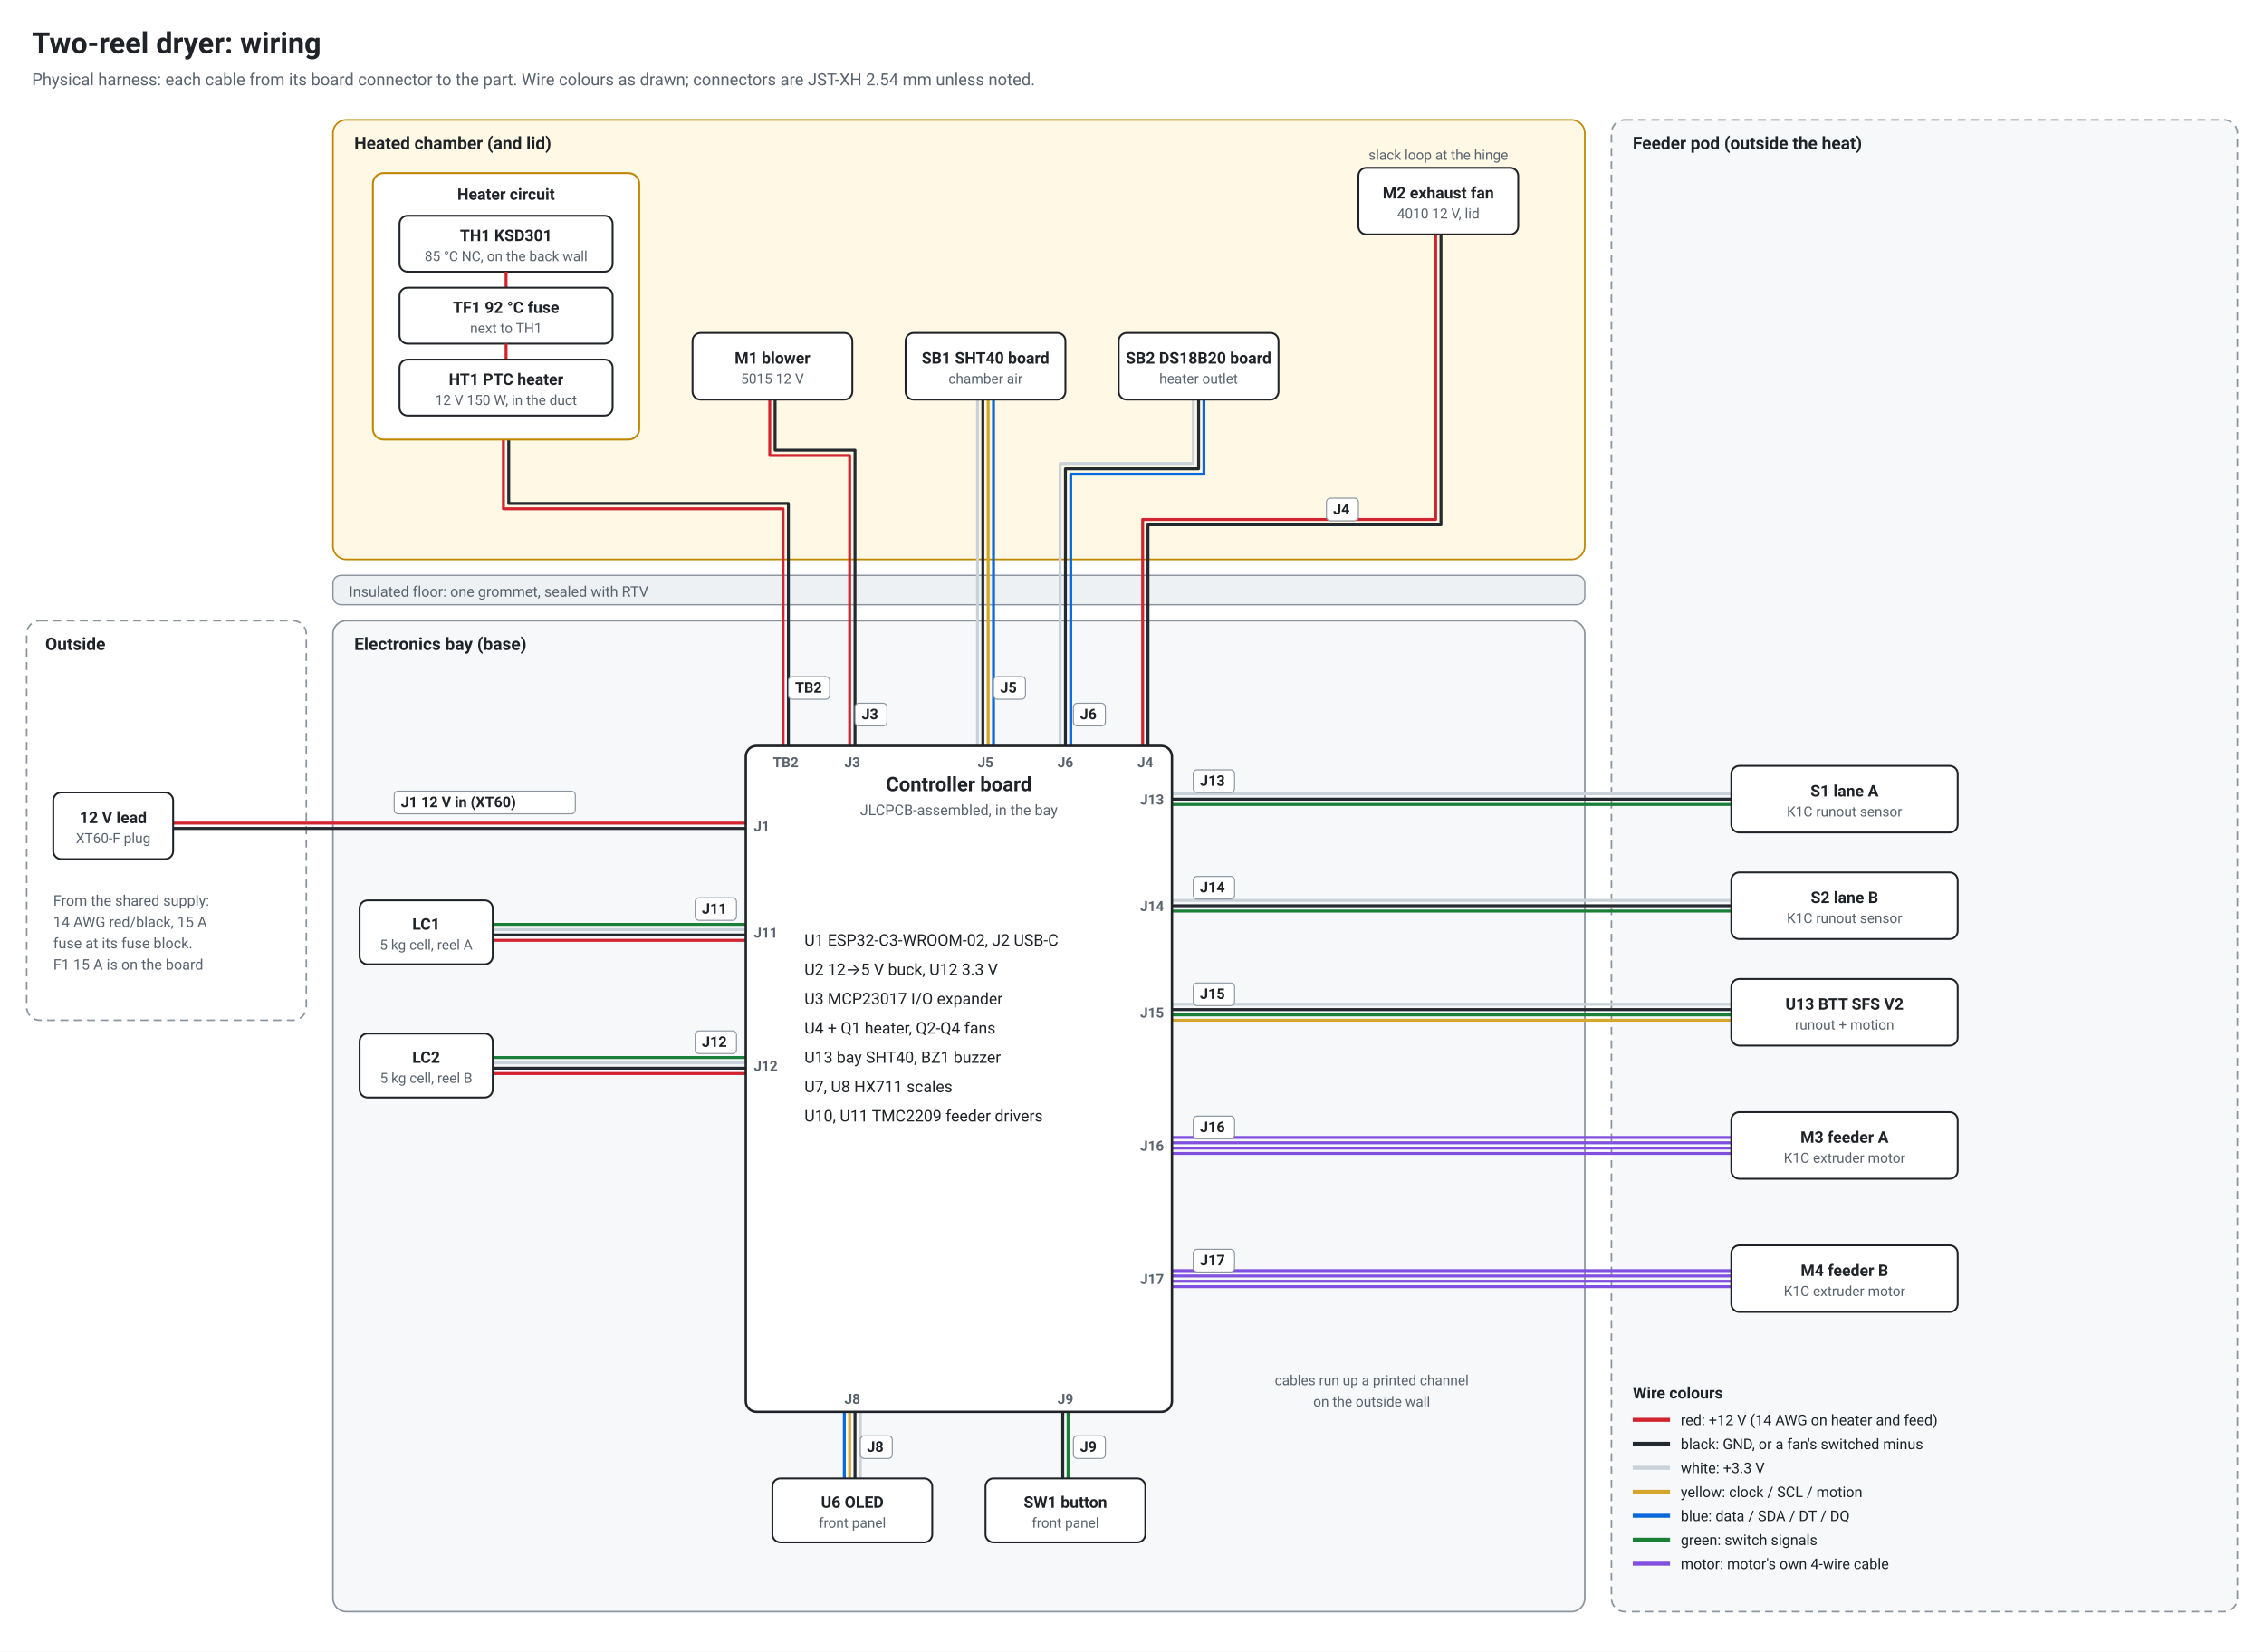
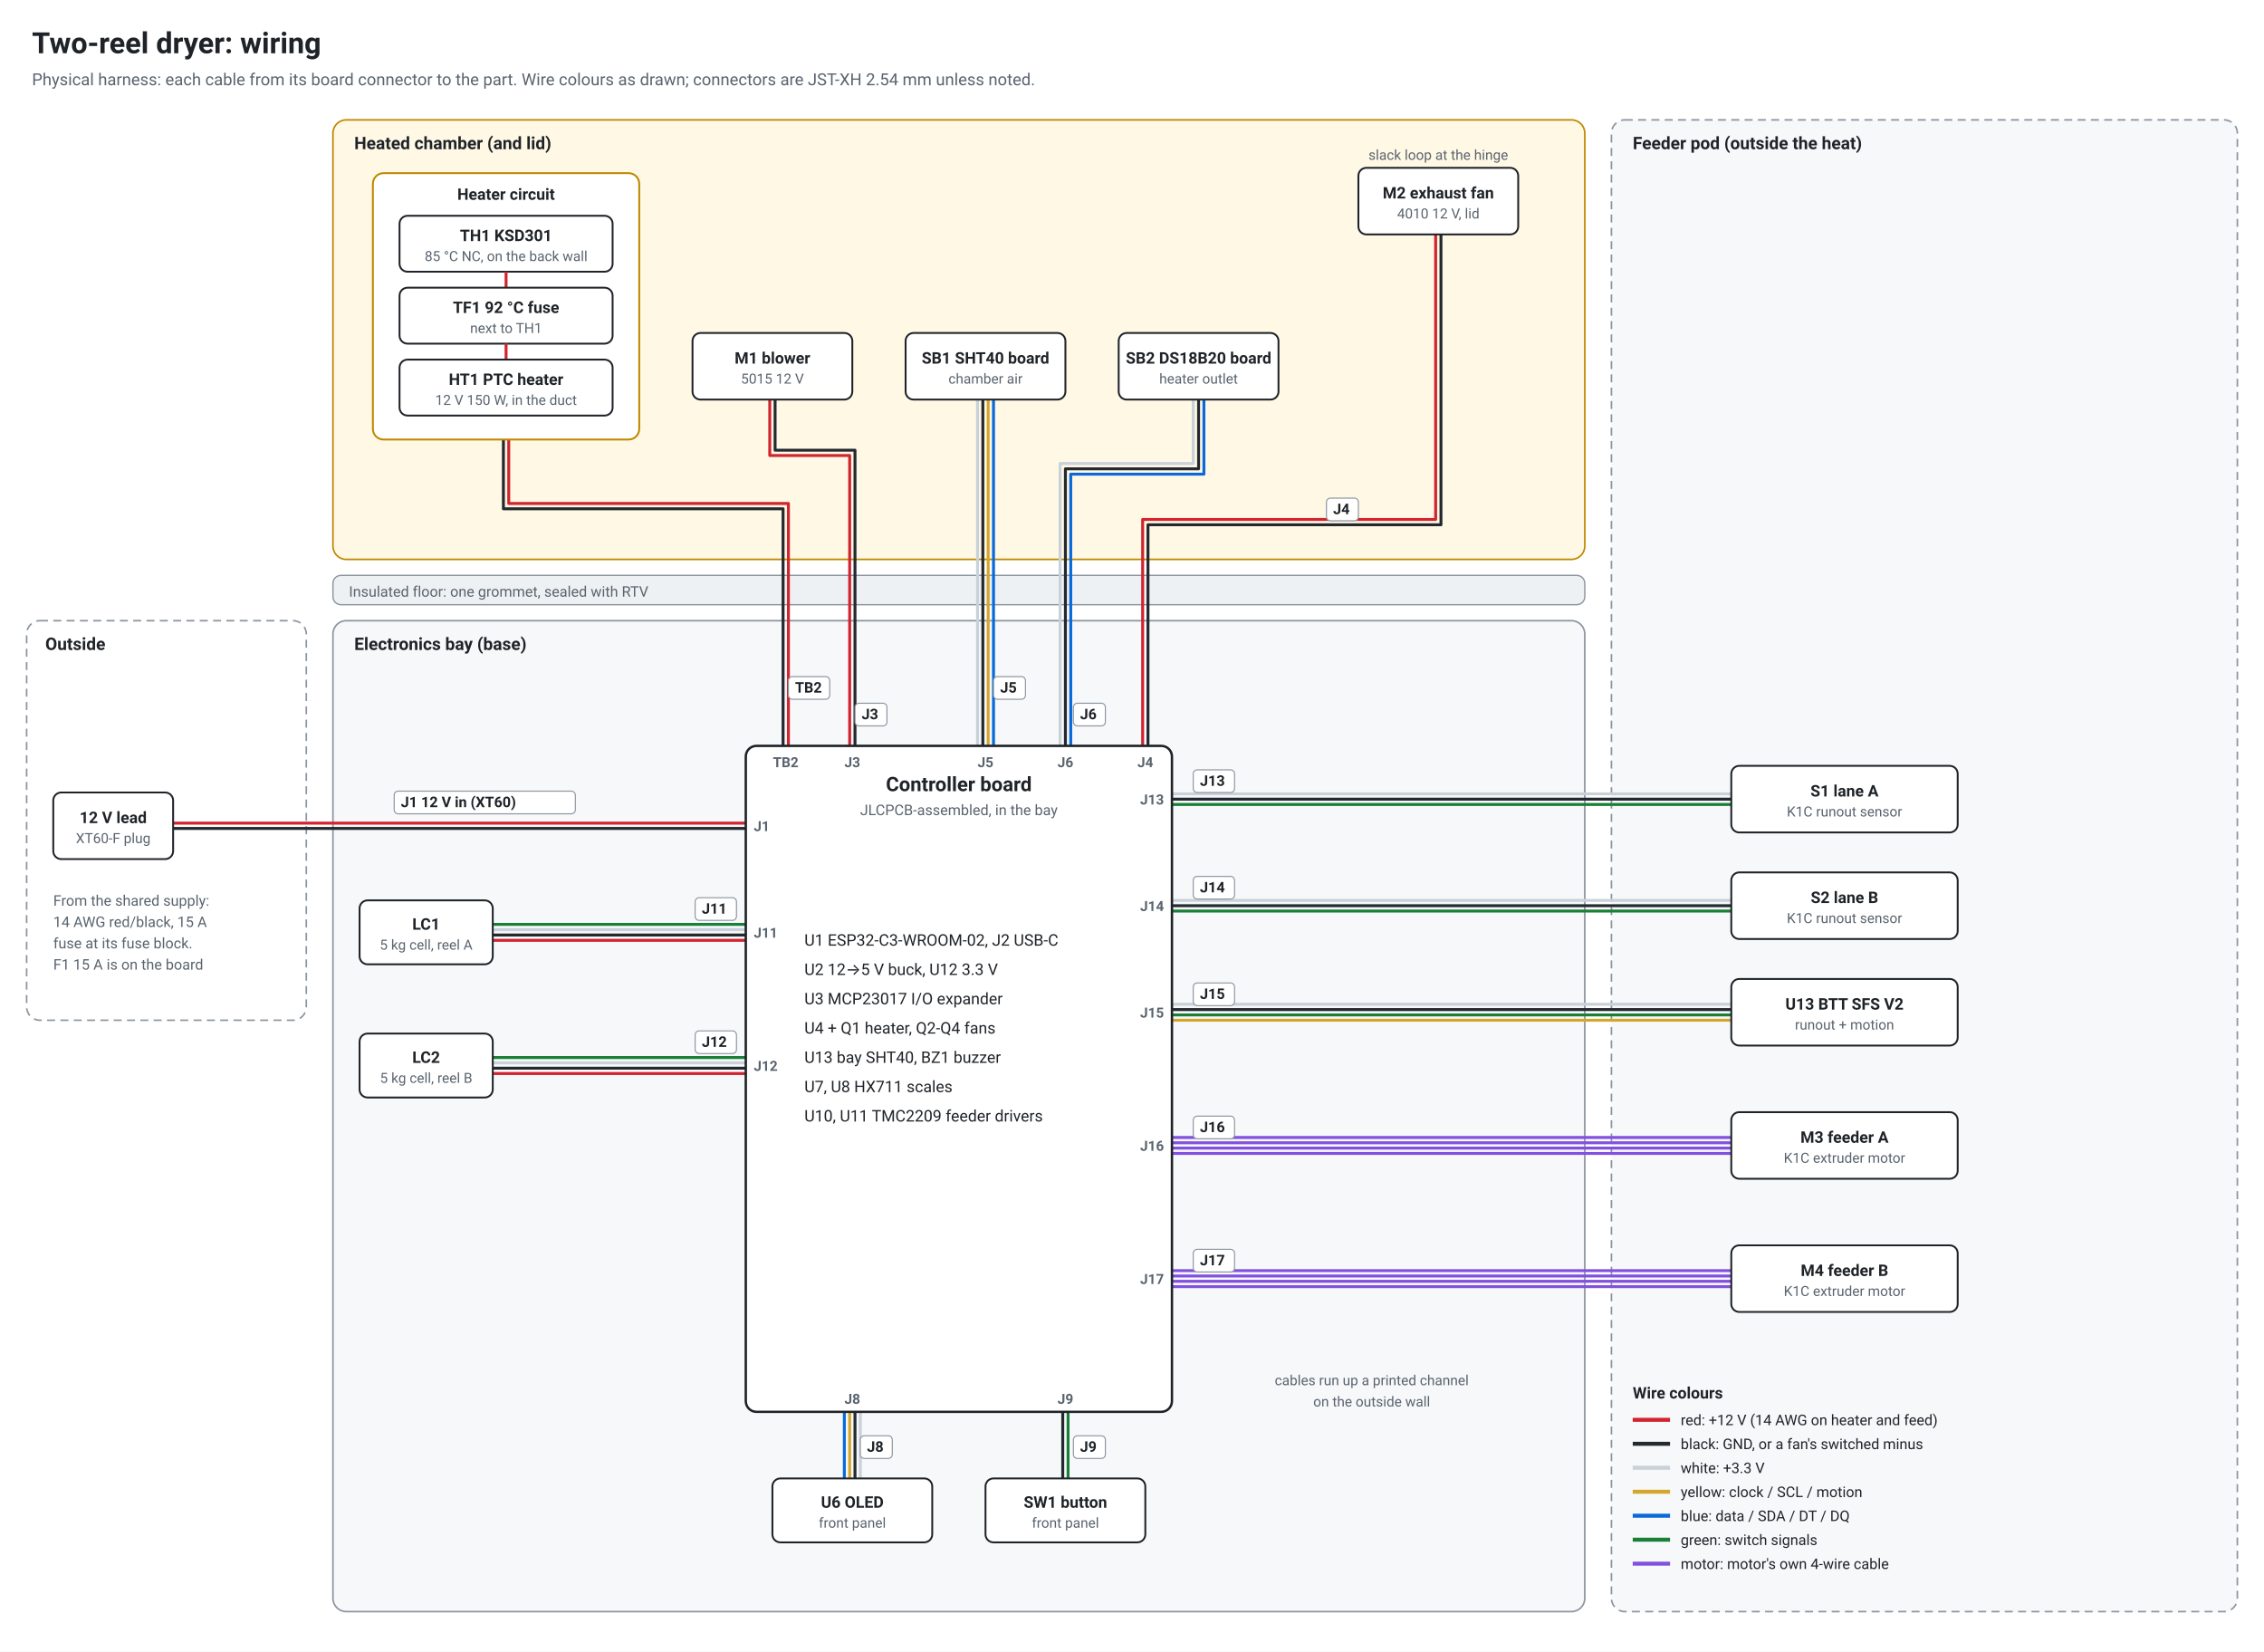
<svg xmlns="http://www.w3.org/2000/svg" viewBox="0 0 1700 1240" width="1700" height="1240" font-family="system-ui,-apple-system,Segoe UI,Roboto,sans-serif">
  <rect width="1700" height="1240" fill="white" />
  <text x="24.0" y="40.0" font-size="22" text-anchor="start" fill="#1f2328" font-weight="700">Two-reel dryer: wiring</text>
  <text x="24.0" y="64.0" font-size="12.5" text-anchor="start" fill="#59636e" font-weight="normal">Physical harness: each cable from its board connector to the part. Wire colours as drawn; connectors are JST-XH 2.54 mm unless noted.</text>
  <rect x="250" y="90" width="940" height="330" rx="10" fill="#fff8e5" stroke="#bf8700" stroke-width="1.2" />
  <text x="266.0" y="112.0" font-size="13" text-anchor="start" fill="#1f2328" font-weight="700">Heated chamber (and lid)</text>
  <rect x="250" y="432" width="940" height="22" rx="6" fill="#eef1f4" stroke="#8c959f" stroke-width="1" />
  <text x="262.0" y="448.0" font-size="11" text-anchor="start" fill="#59636e" font-weight="normal">Insulated floor: one grommet, sealed with RTV</text>
  <rect x="250" y="466" width="940" height="744" rx="10" fill="#f6f8fa" stroke="#8c959f" stroke-width="1.2" />
  <text x="266.0" y="488.0" font-size="13" text-anchor="start" fill="#1f2328" font-weight="700">Electronics bay (base)</text>
  <rect x="20" y="466" width="210" height="300" rx="10" fill="white" stroke="#8c959f" stroke-width="1.2" stroke-dasharray="6 4" />
  <text x="34.0" y="488.0" font-size="13" text-anchor="start" fill="#1f2328" font-weight="700">Outside</text>
  <rect x="1210" y="90" width="470" height="1120" rx="10" fill="#f6f8fa" stroke="#8c959f" stroke-width="1.2" stroke-dasharray="6 4" />
  <text x="1226.0" y="112.0" font-size="13" text-anchor="start" fill="#1f2328" font-weight="700">Feeder pod (outside the heat)</text>
  <path d="M130.0 618.0L560.0 618.0" fill="none" stroke="#d1242f" stroke-width="2.2" stroke-linejoin="round" />
  <path d="M130.0 622.0L560.0 622.0" fill="none" stroke="#24292f" stroke-width="2.2" stroke-linejoin="round" />
  <rect x="296" y="594" width="136" height="17" rx="3" fill="white" stroke="#8c959f" stroke-width="0.8" />
  <text x="301.0" y="606.0" font-size="11" text-anchor="start" fill="#1f2328" font-weight="600">J1  12 V in (XT60)</text>
-   <path d="M588.0 560.0L588.0 382.0L378.0 382.0L378.0 330.0" fill="none" stroke="#d1242f" stroke-width="2.2" stroke-linejoin="round" />
-   <path d="M592.0 560.0L592.0 378.0L382.0 378.0L382.0 330.0" fill="none" stroke="#24292f" stroke-width="2.2" stroke-linejoin="round" />
+   <path d="M588.0 560.0L588.0 382.0L378.0 382.0L378.0 330.0" fill="none" stroke="#24292f" stroke-width="2.2" stroke-linejoin="round" />
+   <path d="M592.0 560.0L592.0 378.0L382.0 378.0L382.0 330.0" fill="none" stroke="#d1242f" stroke-width="2.2" stroke-linejoin="round" />
  <rect x="592" y="508" width="31" height="17" rx="3" fill="white" stroke="#8c959f" stroke-width="0.8" />
  <text x="597.0" y="520.0" font-size="11" text-anchor="start" fill="#1f2328" font-weight="600">TB2</text>
  <path d="M638.0 560.0L638.0 342.0L578.0 342.0L578.0 300.0" fill="none" stroke="#d1242f" stroke-width="2.2" stroke-linejoin="round" />
  <path d="M642.0 560.0L642.0 338.0L582.0 338.0L582.0 300.0" fill="none" stroke="#24292f" stroke-width="2.2" stroke-linejoin="round" />
  <rect x="642" y="528" width="24" height="17" rx="3" fill="white" stroke="#8c959f" stroke-width="0.8" />
  <text x="647.0" y="540.0" font-size="11" text-anchor="start" fill="#1f2328" font-weight="600">J3</text>
  <path d="M734.0 560.0L734.0 300.0" fill="none" stroke="#c9d1d9" stroke-width="2.2" stroke-linejoin="round" />
  <path d="M738.0 560.0L738.0 300.0" fill="none" stroke="#24292f" stroke-width="2.2" stroke-linejoin="round" />
  <path d="M742.0 560.0L742.0 300.0" fill="none" stroke="#d4a72c" stroke-width="2.2" stroke-linejoin="round" />
  <path d="M746.0 560.0L746.0 300.0" fill="none" stroke="#0969da" stroke-width="2.2" stroke-linejoin="round" />
  <rect x="746" y="508" width="24" height="17" rx="3" fill="white" stroke="#8c959f" stroke-width="0.8" />
  <text x="751.0" y="520.0" font-size="11" text-anchor="start" fill="#1f2328" font-weight="600">J5</text>
  <path d="M796.0 560.0L796.0 348.0L896.0 348.0L896.0 300.0" fill="none" stroke="#c9d1d9" stroke-width="2.2" stroke-linejoin="round" />
  <path d="M800.0 560.0L800.0 352.0L900.0 352.0L900.0 300.0" fill="none" stroke="#24292f" stroke-width="2.2" stroke-linejoin="round" />
  <path d="M804.0 560.0L804.0 356.0L904.0 356.0L904.0 300.0" fill="none" stroke="#0969da" stroke-width="2.2" stroke-linejoin="round" />
  <rect x="806" y="528" width="24" height="17" rx="3" fill="white" stroke="#8c959f" stroke-width="0.8" />
  <text x="811.0" y="540.0" font-size="11" text-anchor="start" fill="#1f2328" font-weight="600">J6</text>
  <path d="M858.0 560.0L858.0 390.0L1078.0 390.0L1078.0 176.0" fill="none" stroke="#d1242f" stroke-width="2.2" stroke-linejoin="round" />
  <path d="M862.0 560.0L862.0 394.0L1082.0 394.0L1082.0 176.0" fill="none" stroke="#24292f" stroke-width="2.2" stroke-linejoin="round" />
  <rect x="996" y="374" width="24" height="17" rx="3" fill="white" stroke="#8c959f" stroke-width="0.8" />
  <text x="1001.0" y="386.0" font-size="11" text-anchor="start" fill="#1f2328" font-weight="600">J4</text>
  <path d="M560.0 706.0L370.0 706.0" fill="none" stroke="#d1242f" stroke-width="2.2" stroke-linejoin="round" />
  <path d="M560.0 702.0L370.0 702.0" fill="none" stroke="#24292f" stroke-width="2.2" stroke-linejoin="round" />
  <path d="M560.0 698.0L370.0 698.0" fill="none" stroke="#c9d1d9" stroke-width="2.2" stroke-linejoin="round" />
  <path d="M560.0 694.0L370.0 694.0" fill="none" stroke="#1a7f37" stroke-width="2.2" stroke-linejoin="round" />
  <rect x="522" y="674" width="31" height="17" rx="3" fill="white" stroke="#8c959f" stroke-width="0.8" />
  <text x="527.0" y="686.0" font-size="11" text-anchor="start" fill="#1f2328" font-weight="600">J11</text>
  <path d="M560.0 806.0L370.0 806.0" fill="none" stroke="#d1242f" stroke-width="2.2" stroke-linejoin="round" />
  <path d="M560.0 802.0L370.0 802.0" fill="none" stroke="#24292f" stroke-width="2.2" stroke-linejoin="round" />
  <path d="M560.0 798.0L370.0 798.0" fill="none" stroke="#c9d1d9" stroke-width="2.2" stroke-linejoin="round" />
  <path d="M560.0 794.0L370.0 794.0" fill="none" stroke="#1a7f37" stroke-width="2.2" stroke-linejoin="round" />
  <rect x="522" y="774" width="31" height="17" rx="3" fill="white" stroke="#8c959f" stroke-width="0.8" />
  <text x="527.0" y="786.0" font-size="11" text-anchor="start" fill="#1f2328" font-weight="600">J12</text>
  <path d="M646.0 1060.0L646.0 1110.0" fill="none" stroke="#c9d1d9" stroke-width="2.2" stroke-linejoin="round" />
  <path d="M642.0 1060.0L642.0 1110.0" fill="none" stroke="#24292f" stroke-width="2.2" stroke-linejoin="round" />
  <path d="M638.0 1060.0L638.0 1110.0" fill="none" stroke="#d4a72c" stroke-width="2.2" stroke-linejoin="round" />
  <path d="M634.0 1060.0L634.0 1110.0" fill="none" stroke="#0969da" stroke-width="2.2" stroke-linejoin="round" />
  <rect x="646" y="1078" width="24" height="17" rx="3" fill="white" stroke="#8c959f" stroke-width="0.8" />
  <text x="651.0" y="1090.0" font-size="11" text-anchor="start" fill="#1f2328" font-weight="600">J8</text>
  <path d="M802.0 1060.0L802.0 1110.0" fill="none" stroke="#1a7f37" stroke-width="2.2" stroke-linejoin="round" />
  <path d="M798.0 1060.0L798.0 1110.0" fill="none" stroke="#24292f" stroke-width="2.2" stroke-linejoin="round" />
  <rect x="806" y="1078" width="24" height="17" rx="3" fill="white" stroke="#8c959f" stroke-width="0.8" />
  <text x="811.0" y="1090.0" font-size="11" text-anchor="start" fill="#1f2328" font-weight="600">J9</text>
  <path d="M880.0 596.0L1300.0 596.0" fill="none" stroke="#c9d1d9" stroke-width="2.2" stroke-linejoin="round" />
  <path d="M880.0 600.0L1300.0 600.0" fill="none" stroke="#24292f" stroke-width="2.2" stroke-linejoin="round" />
  <path d="M880.0 604.0L1300.0 604.0" fill="none" stroke="#1a7f37" stroke-width="2.2" stroke-linejoin="round" />
  <rect x="896" y="578" width="31" height="17" rx="3" fill="white" stroke="#8c959f" stroke-width="0.8" />
  <text x="901.0" y="590.0" font-size="11" text-anchor="start" fill="#1f2328" font-weight="600">J13</text>
  <path d="M880.0 676.0L1300.0 676.0" fill="none" stroke="#c9d1d9" stroke-width="2.2" stroke-linejoin="round" />
  <path d="M880.0 680.0L1300.0 680.0" fill="none" stroke="#24292f" stroke-width="2.2" stroke-linejoin="round" />
  <path d="M880.0 684.0L1300.0 684.0" fill="none" stroke="#1a7f37" stroke-width="2.2" stroke-linejoin="round" />
  <rect x="896" y="658" width="31" height="17" rx="3" fill="white" stroke="#8c959f" stroke-width="0.8" />
  <text x="901.0" y="670.0" font-size="11" text-anchor="start" fill="#1f2328" font-weight="600">J14</text>
  <path d="M880.0 754.0L1300.0 754.0" fill="none" stroke="#c9d1d9" stroke-width="2.2" stroke-linejoin="round" />
  <path d="M880.0 758.0L1300.0 758.0" fill="none" stroke="#24292f" stroke-width="2.2" stroke-linejoin="round" />
  <path d="M880.0 762.0L1300.0 762.0" fill="none" stroke="#1a7f37" stroke-width="2.2" stroke-linejoin="round" />
  <path d="M880.0 766.0L1300.0 766.0" fill="none" stroke="#d4a72c" stroke-width="2.2" stroke-linejoin="round" />
  <rect x="896" y="738" width="31" height="17" rx="3" fill="white" stroke="#8c959f" stroke-width="0.8" />
  <text x="901.0" y="750.0" font-size="11" text-anchor="start" fill="#1f2328" font-weight="600">J15</text>
  <path d="M880.0 854.0L1300.0 854.0" fill="none" stroke="#8250df" stroke-width="2.2" stroke-linejoin="round" />
  <path d="M880.0 858.0L1300.0 858.0" fill="none" stroke="#8250df" stroke-width="2.2" stroke-linejoin="round" />
  <path d="M880.0 862.0L1300.0 862.0" fill="none" stroke="#8250df" stroke-width="2.2" stroke-linejoin="round" />
  <path d="M880.0 866.0L1300.0 866.0" fill="none" stroke="#8250df" stroke-width="2.2" stroke-linejoin="round" />
  <rect x="896" y="838" width="31" height="17" rx="3" fill="white" stroke="#8c959f" stroke-width="0.8" />
  <text x="901.0" y="850.0" font-size="11" text-anchor="start" fill="#1f2328" font-weight="600">J16</text>
  <path d="M880.0 954.0L1300.0 954.0" fill="none" stroke="#8250df" stroke-width="2.2" stroke-linejoin="round" />
  <path d="M880.0 958.0L1300.0 958.0" fill="none" stroke="#8250df" stroke-width="2.2" stroke-linejoin="round" />
  <path d="M880.0 962.0L1300.0 962.0" fill="none" stroke="#8250df" stroke-width="2.2" stroke-linejoin="round" />
  <path d="M880.0 966.0L1300.0 966.0" fill="none" stroke="#8250df" stroke-width="2.2" stroke-linejoin="round" />
  <rect x="896" y="938" width="31" height="17" rx="3" fill="white" stroke="#8c959f" stroke-width="0.8" />
  <text x="901.0" y="950.0" font-size="11" text-anchor="start" fill="#1f2328" font-weight="600">J17</text>
  <text x="1030.0" y="1040.0" font-size="10.5" text-anchor="middle" fill="#59636e" font-weight="normal">cables run up a printed channel</text>
  <text x="1030.0" y="1056.0" font-size="10.5" text-anchor="middle" fill="#59636e" font-weight="normal">on the outside wall</text>
  <rect x="560" y="560" width="320" height="500" rx="8" fill="white" stroke="#1f2328" stroke-width="1.8" />
  <text x="720.0" y="594.0" font-size="15" text-anchor="middle" fill="#1f2328" font-weight="700">Controller board</text>
  <text x="720.0" y="612.0" font-size="11" text-anchor="middle" fill="#59636e" font-weight="normal">JLCPCB-assembled, in the bay</text>
  <text x="604.0" y="710.0" font-size="12" text-anchor="start" fill="#1f2328" font-weight="normal">U1 ESP32-C3-WROOM-02, J2 USB-C</text>
  <text x="604.0" y="732.0" font-size="12" text-anchor="start" fill="#1f2328" font-weight="normal">U2 12→5 V buck, U12 3.3 V</text>
  <text x="604.0" y="754.0" font-size="12" text-anchor="start" fill="#1f2328" font-weight="normal">U3 MCP23017 I/O expander</text>
  <text x="604.0" y="776.0" font-size="12" text-anchor="start" fill="#1f2328" font-weight="normal">U4 + Q1 heater, Q2-Q4 fans</text>
  <text x="604.0" y="798.0" font-size="12" text-anchor="start" fill="#1f2328" font-weight="normal">U13 bay SHT40, BZ1 buzzer</text>
  <text x="604.0" y="820.0" font-size="12" text-anchor="start" fill="#1f2328" font-weight="normal">U7, U8 HX711 scales</text>
  <text x="604.0" y="842.0" font-size="12" text-anchor="start" fill="#1f2328" font-weight="normal">U10, U11 TMC2209 feeder drivers</text>
  <text x="566.0" y="624.0" font-size="10.5" text-anchor="start" fill="#59636e" font-weight="600">J1</text>
  <text x="590.0" y="576.0" font-size="10.5" text-anchor="middle" fill="#59636e" font-weight="600">TB2</text>
  <text x="640.0" y="576.0" font-size="10.5" text-anchor="middle" fill="#59636e" font-weight="600">J3</text>
  <text x="740.0" y="576.0" font-size="10.5" text-anchor="middle" fill="#59636e" font-weight="600">J5</text>
  <text x="800.0" y="576.0" font-size="10.5" text-anchor="middle" fill="#59636e" font-weight="600">J6</text>
  <text x="860.0" y="576.0" font-size="10.5" text-anchor="middle" fill="#59636e" font-weight="600">J4</text>
  <text x="566.0" y="704.0" font-size="10.5" text-anchor="start" fill="#59636e" font-weight="600">J11</text>
  <text x="640.0" y="1054.0" font-size="10.5" text-anchor="middle" fill="#59636e" font-weight="600">J8</text>
  <text x="800.0" y="1054.0" font-size="10.5" text-anchor="middle" fill="#59636e" font-weight="600">J9</text>
  <text x="566.0" y="804.0" font-size="10.5" text-anchor="start" fill="#59636e" font-weight="600">J12</text>
  <text x="874.0" y="604.0" font-size="10.5" text-anchor="end" fill="#59636e" font-weight="600">J13</text>
  <text x="874.0" y="684.0" font-size="10.5" text-anchor="end" fill="#59636e" font-weight="600">J14</text>
  <text x="874.0" y="764.0" font-size="10.5" text-anchor="end" fill="#59636e" font-weight="600">J15</text>
  <text x="874.0" y="864.0" font-size="10.5" text-anchor="end" fill="#59636e" font-weight="600">J16</text>
  <text x="874.0" y="964.0" font-size="10.5" text-anchor="end" fill="#59636e" font-weight="600">J17</text>
  <rect x="40" y="595" width="90" height="50" rx="6" fill="white" stroke="#1f2328" stroke-width="1.4" />
  <text x="85.0" y="618.0" font-size="12" text-anchor="middle" fill="#1f2328" font-weight="600">12 V lead</text>
  <text x="85.0" y="633.0" font-size="10.5" text-anchor="middle" fill="#59636e" font-weight="normal">XT60-F plug</text>
  <text x="40.0" y="680.0" font-size="11" text-anchor="start" fill="#59636e" font-weight="normal">From the shared supply:</text>
  <text x="40.0" y="696.0" font-size="11" text-anchor="start" fill="#59636e" font-weight="normal">14 AWG red/black, 15 A</text>
  <text x="40.0" y="712.0" font-size="11" text-anchor="start" fill="#59636e" font-weight="normal">fuse at its fuse block.</text>
  <text x="40.0" y="728.0" font-size="11" text-anchor="start" fill="#59636e" font-weight="normal">F1 15 A is on the board</text>
  <rect x="280" y="130" width="200" height="200" rx="8" fill="white" stroke="#bf8700" stroke-width="1.4" />
  <text x="380.0" y="150.0" font-size="12" text-anchor="middle" fill="#1f2328" font-weight="700">Heater circuit</text>
  <rect x="300" y="162" width="160" height="42" rx="6" fill="white" stroke="#1f2328" stroke-width="1.4" />
  <text x="380.0" y="181.0" font-size="12" text-anchor="middle" fill="#1f2328" font-weight="600">TH1 KSD301</text>
  <text x="380.0" y="196.0" font-size="10.5" text-anchor="middle" fill="#59636e" font-weight="normal">85 °C NC, on the back wall</text>
  <path d="M380 204V216" stroke="#d1242f" stroke-width="2.2" />
  <rect x="300" y="216" width="160" height="42" rx="6" fill="white" stroke="#1f2328" stroke-width="1.4" />
  <text x="380.0" y="235.0" font-size="12" text-anchor="middle" fill="#1f2328" font-weight="600">TF1 92 °C fuse</text>
  <text x="380.0" y="250.0" font-size="10.5" text-anchor="middle" fill="#59636e" font-weight="normal">next to TH1</text>
  <path d="M380 258V270" stroke="#d1242f" stroke-width="2.2" />
  <rect x="300" y="270" width="160" height="42" rx="6" fill="white" stroke="#1f2328" stroke-width="1.4" />
  <text x="380.0" y="289.0" font-size="12" text-anchor="middle" fill="#1f2328" font-weight="600">HT1 PTC heater</text>
  <text x="380.0" y="304.0" font-size="10.5" text-anchor="middle" fill="#59636e" font-weight="normal">12 V 150 W, in the duct</text>
  <rect x="520" y="250" width="120" height="50" rx="6" fill="white" stroke="#1f2328" stroke-width="1.4" />
  <text x="580.0" y="273.0" font-size="12" text-anchor="middle" fill="#1f2328" font-weight="600">M1 blower</text>
  <text x="580.0" y="288.0" font-size="10.5" text-anchor="middle" fill="#59636e" font-weight="normal">5015 12 V</text>
  <rect x="680" y="250" width="120" height="50" rx="6" fill="white" stroke="#1f2328" stroke-width="1.4" />
  <text x="740.0" y="273.0" font-size="12" text-anchor="middle" fill="#1f2328" font-weight="600">SB1 SHT40 board</text>
  <text x="740.0" y="288.0" font-size="10.5" text-anchor="middle" fill="#59636e" font-weight="normal">chamber air</text>
  <rect x="840" y="250" width="120" height="50" rx="6" fill="white" stroke="#1f2328" stroke-width="1.4" />
  <text x="900.0" y="273.0" font-size="12" text-anchor="middle" fill="#1f2328" font-weight="600">SB2 DS18B20 board</text>
  <text x="900.0" y="288.0" font-size="10.5" text-anchor="middle" fill="#59636e" font-weight="normal">heater outlet</text>
  <rect x="1020" y="126" width="120" height="50" rx="6" fill="white" stroke="#1f2328" stroke-width="1.4" />
  <text x="1080.0" y="149.0" font-size="12" text-anchor="middle" fill="#1f2328" font-weight="600">M2 exhaust fan</text>
  <text x="1080.0" y="164.0" font-size="10.5" text-anchor="middle" fill="#59636e" font-weight="normal">4010 12 V, lid</text>
  <text x="1080.0" y="120.0" font-size="10.5" text-anchor="middle" fill="#59636e" font-weight="normal">slack loop at the hinge</text>
  <rect x="270" y="676" width="100" height="48" rx="6" fill="white" stroke="#1f2328" stroke-width="1.4" />
  <text x="320.0" y="698.0" font-size="12" text-anchor="middle" fill="#1f2328" font-weight="600">LC1</text>
  <text x="320.0" y="713.0" font-size="10.5" text-anchor="middle" fill="#59636e" font-weight="normal">5 kg cell, reel A</text>
  <rect x="270" y="776" width="100" height="48" rx="6" fill="white" stroke="#1f2328" stroke-width="1.4" />
  <text x="320.0" y="798.0" font-size="12" text-anchor="middle" fill="#1f2328" font-weight="600">LC2</text>
  <text x="320.0" y="813.0" font-size="10.5" text-anchor="middle" fill="#59636e" font-weight="normal">5 kg cell, reel B</text>
  <rect x="580" y="1110" width="120" height="48" rx="6" fill="white" stroke="#1f2328" stroke-width="1.4" />
  <text x="640.0" y="1132.0" font-size="12" text-anchor="middle" fill="#1f2328" font-weight="600">U6 OLED</text>
  <text x="640.0" y="1147.0" font-size="10.5" text-anchor="middle" fill="#59636e" font-weight="normal">front panel</text>
  <rect x="740" y="1110" width="120" height="48" rx="6" fill="white" stroke="#1f2328" stroke-width="1.4" />
  <text x="800.0" y="1132.0" font-size="12" text-anchor="middle" fill="#1f2328" font-weight="600">SW1 button</text>
  <text x="800.0" y="1147.0" font-size="10.5" text-anchor="middle" fill="#59636e" font-weight="normal">front panel</text>
  <rect x="1300" y="575" width="170" height="50" rx="6" fill="white" stroke="#1f2328" stroke-width="1.4" />
  <text x="1385.0" y="598.0" font-size="12" text-anchor="middle" fill="#1f2328" font-weight="600">S1 lane A</text>
  <text x="1385.0" y="613.0" font-size="10.5" text-anchor="middle" fill="#59636e" font-weight="normal">K1C runout sensor</text>
  <rect x="1300" y="655" width="170" height="50" rx="6" fill="white" stroke="#1f2328" stroke-width="1.4" />
  <text x="1385.0" y="678.0" font-size="12" text-anchor="middle" fill="#1f2328" font-weight="600">S2 lane B</text>
  <text x="1385.0" y="693.0" font-size="10.5" text-anchor="middle" fill="#59636e" font-weight="normal">K1C runout sensor</text>
  <rect x="1300" y="735" width="170" height="50" rx="6" fill="white" stroke="#1f2328" stroke-width="1.4" />
  <text x="1385.0" y="758.0" font-size="12" text-anchor="middle" fill="#1f2328" font-weight="600">U13 BTT SFS V2</text>
  <text x="1385.0" y="773.0" font-size="10.5" text-anchor="middle" fill="#59636e" font-weight="normal">runout + motion</text>
  <rect x="1300" y="835" width="170" height="50" rx="6" fill="white" stroke="#1f2328" stroke-width="1.4" />
  <text x="1385.0" y="858.0" font-size="12" text-anchor="middle" fill="#1f2328" font-weight="600">M3 feeder A</text>
  <text x="1385.0" y="873.0" font-size="10.5" text-anchor="middle" fill="#59636e" font-weight="normal">K1C extruder motor</text>
  <rect x="1300" y="935" width="170" height="50" rx="6" fill="white" stroke="#1f2328" stroke-width="1.4" />
  <text x="1385.0" y="958.0" font-size="12" text-anchor="middle" fill="#1f2328" font-weight="600">M4 feeder B</text>
  <text x="1385.0" y="973.0" font-size="10.5" text-anchor="middle" fill="#59636e" font-weight="normal">K1C extruder motor</text>
  <text x="1226.0" y="1050.0" font-size="12" text-anchor="start" fill="#1f2328" font-weight="700">Wire colours</text>
  <path d="M1226 1066h28" stroke="#d1242f" stroke-width="3" />
  <text x="1262.0" y="1070.0" font-size="11" text-anchor="start" fill="#1f2328" font-weight="normal">red: +12 V (14 AWG on heater and feed)</text>
  <path d="M1226 1084h28" stroke="#24292f" stroke-width="3" />
  <text x="1262.0" y="1088.0" font-size="11" text-anchor="start" fill="#1f2328" font-weight="normal">black: GND, or a fan's switched minus</text>
  <path d="M1226 1102h28" stroke="#c9d1d9" stroke-width="3" />
  <text x="1262.0" y="1106.0" font-size="11" text-anchor="start" fill="#1f2328" font-weight="normal">white: +3.3 V</text>
  <path d="M1226 1120h28" stroke="#d4a72c" stroke-width="3" />
  <text x="1262.0" y="1124.0" font-size="11" text-anchor="start" fill="#1f2328" font-weight="normal">yellow: clock / SCL / motion</text>
  <path d="M1226 1138h28" stroke="#0969da" stroke-width="3" />
  <text x="1262.0" y="1142.0" font-size="11" text-anchor="start" fill="#1f2328" font-weight="normal">blue: data / SDA / DT / DQ</text>
  <path d="M1226 1156h28" stroke="#1a7f37" stroke-width="3" />
  <text x="1262.0" y="1160.0" font-size="11" text-anchor="start" fill="#1f2328" font-weight="normal">green: switch signals</text>
  <path d="M1226 1174h28" stroke="#8250df" stroke-width="3" />
  <text x="1262.0" y="1178.0" font-size="11" text-anchor="start" fill="#1f2328" font-weight="normal">motor: motor's own 4-wire cable</text>
</svg>
